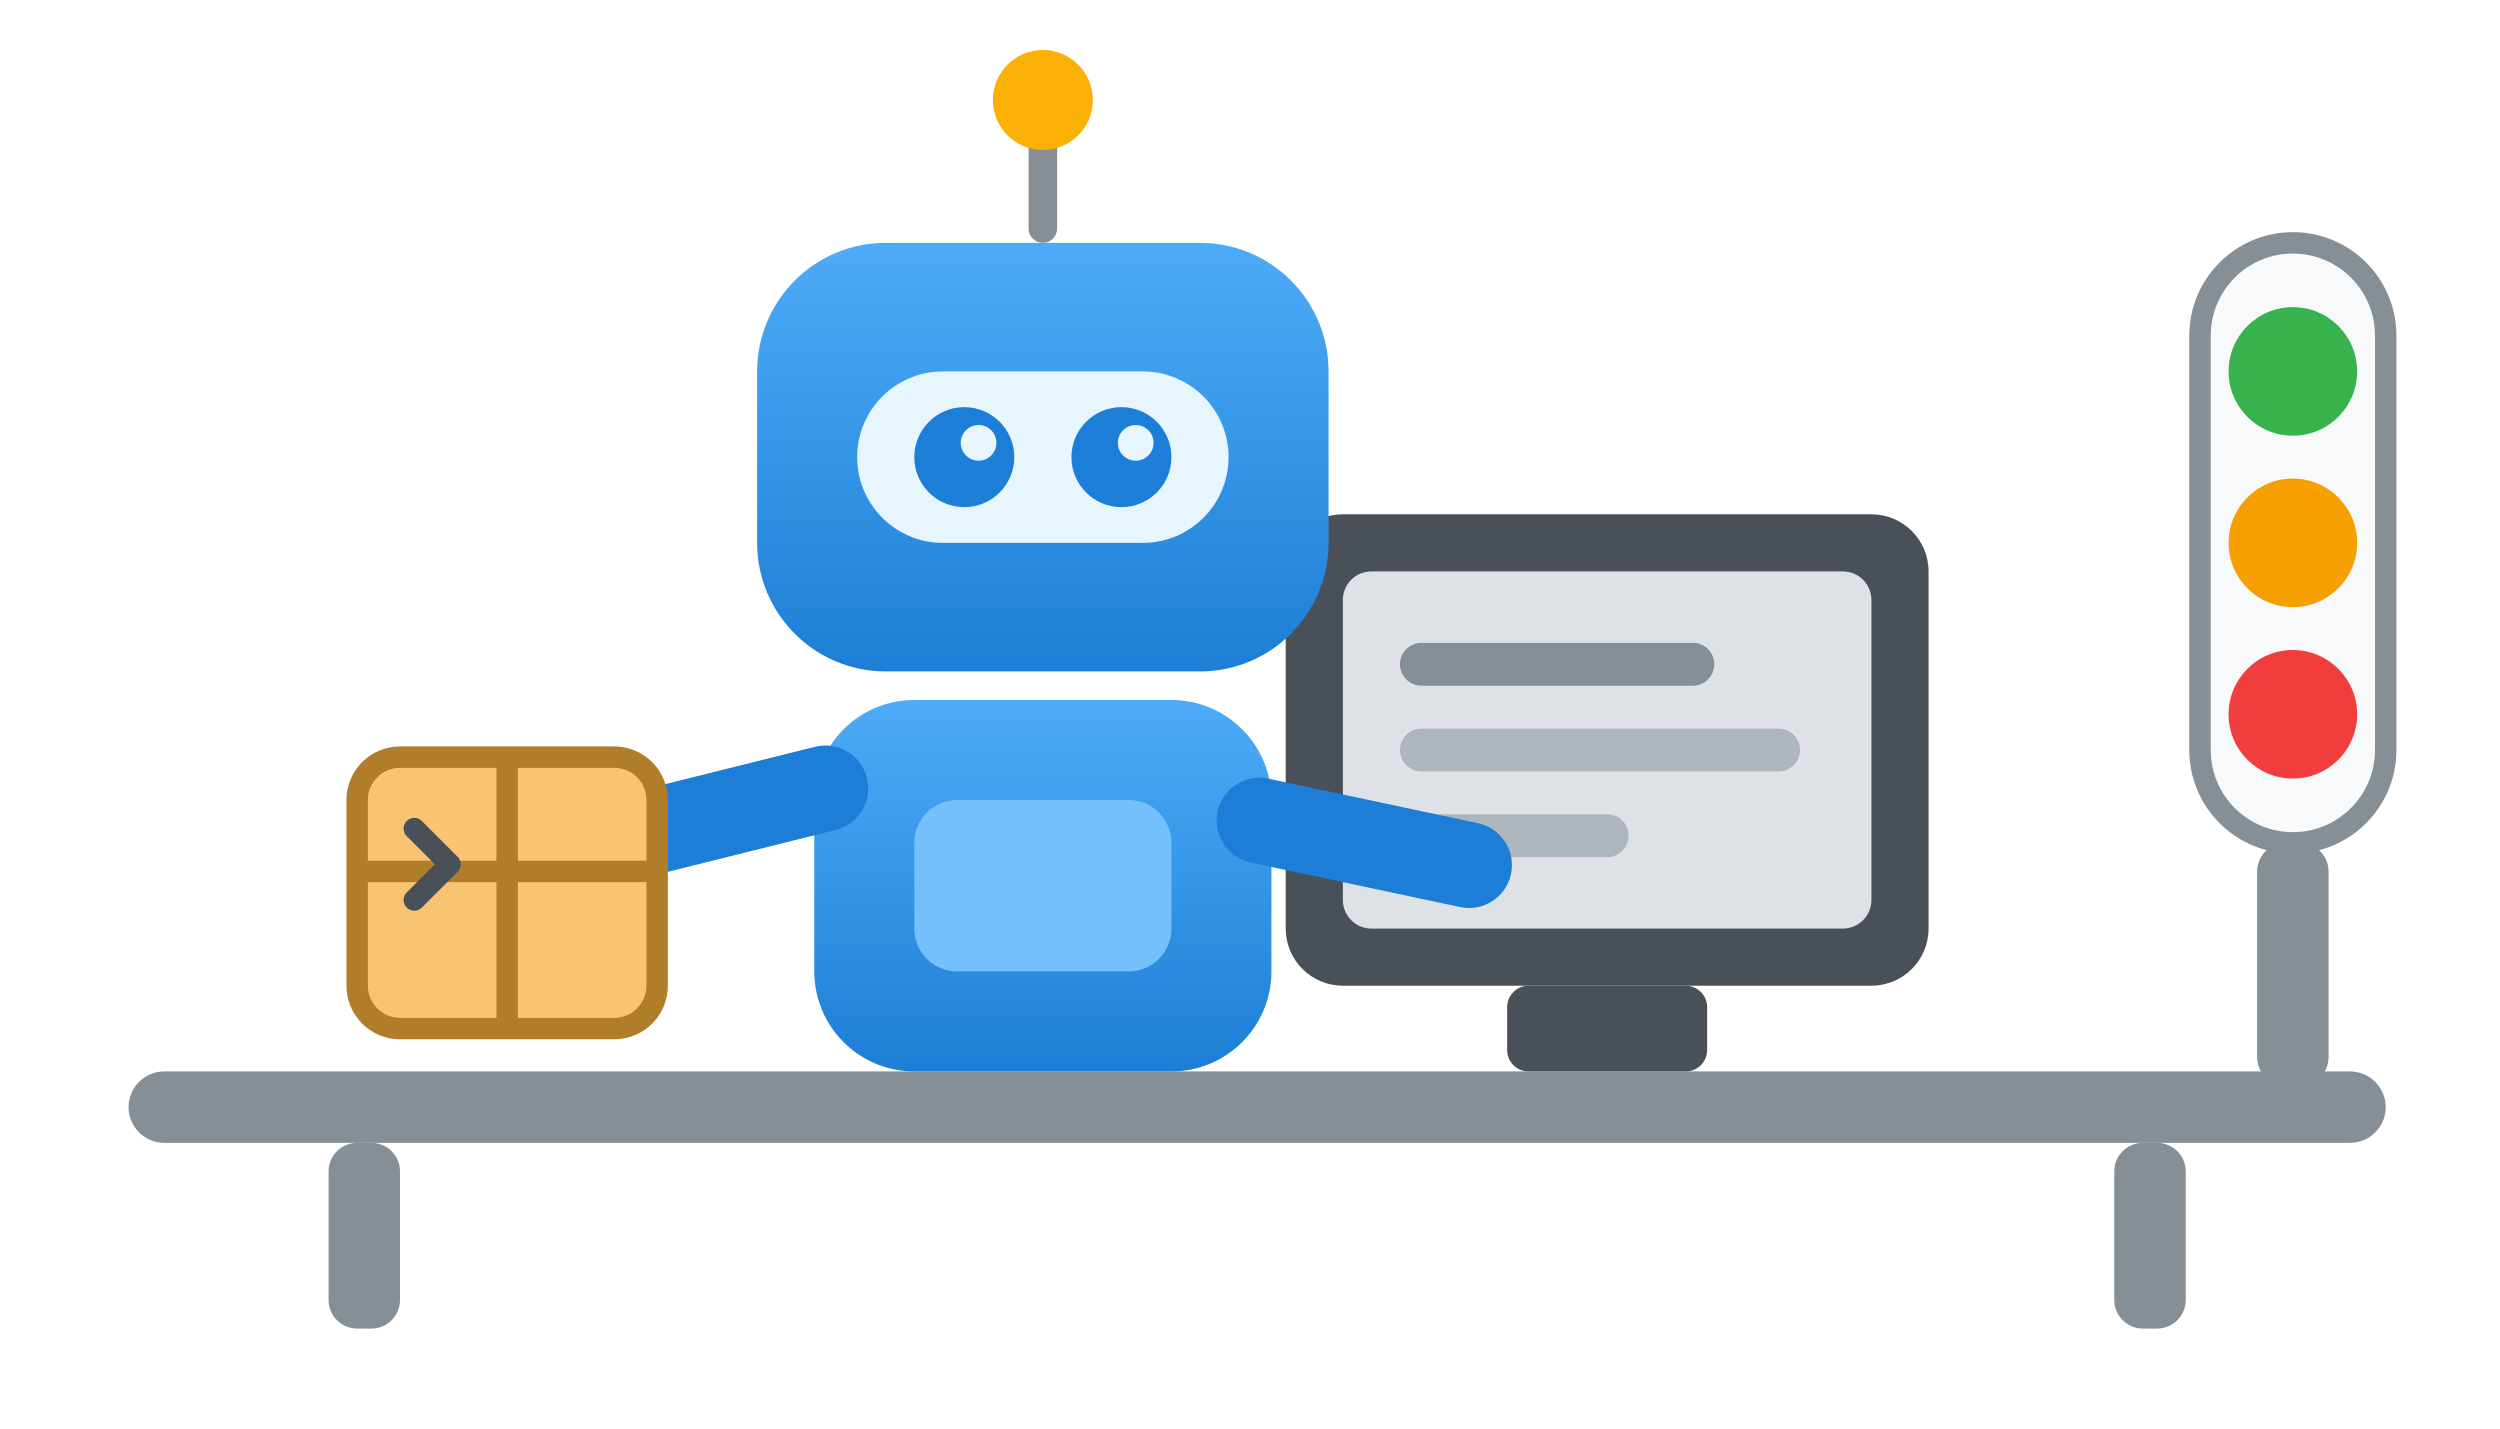
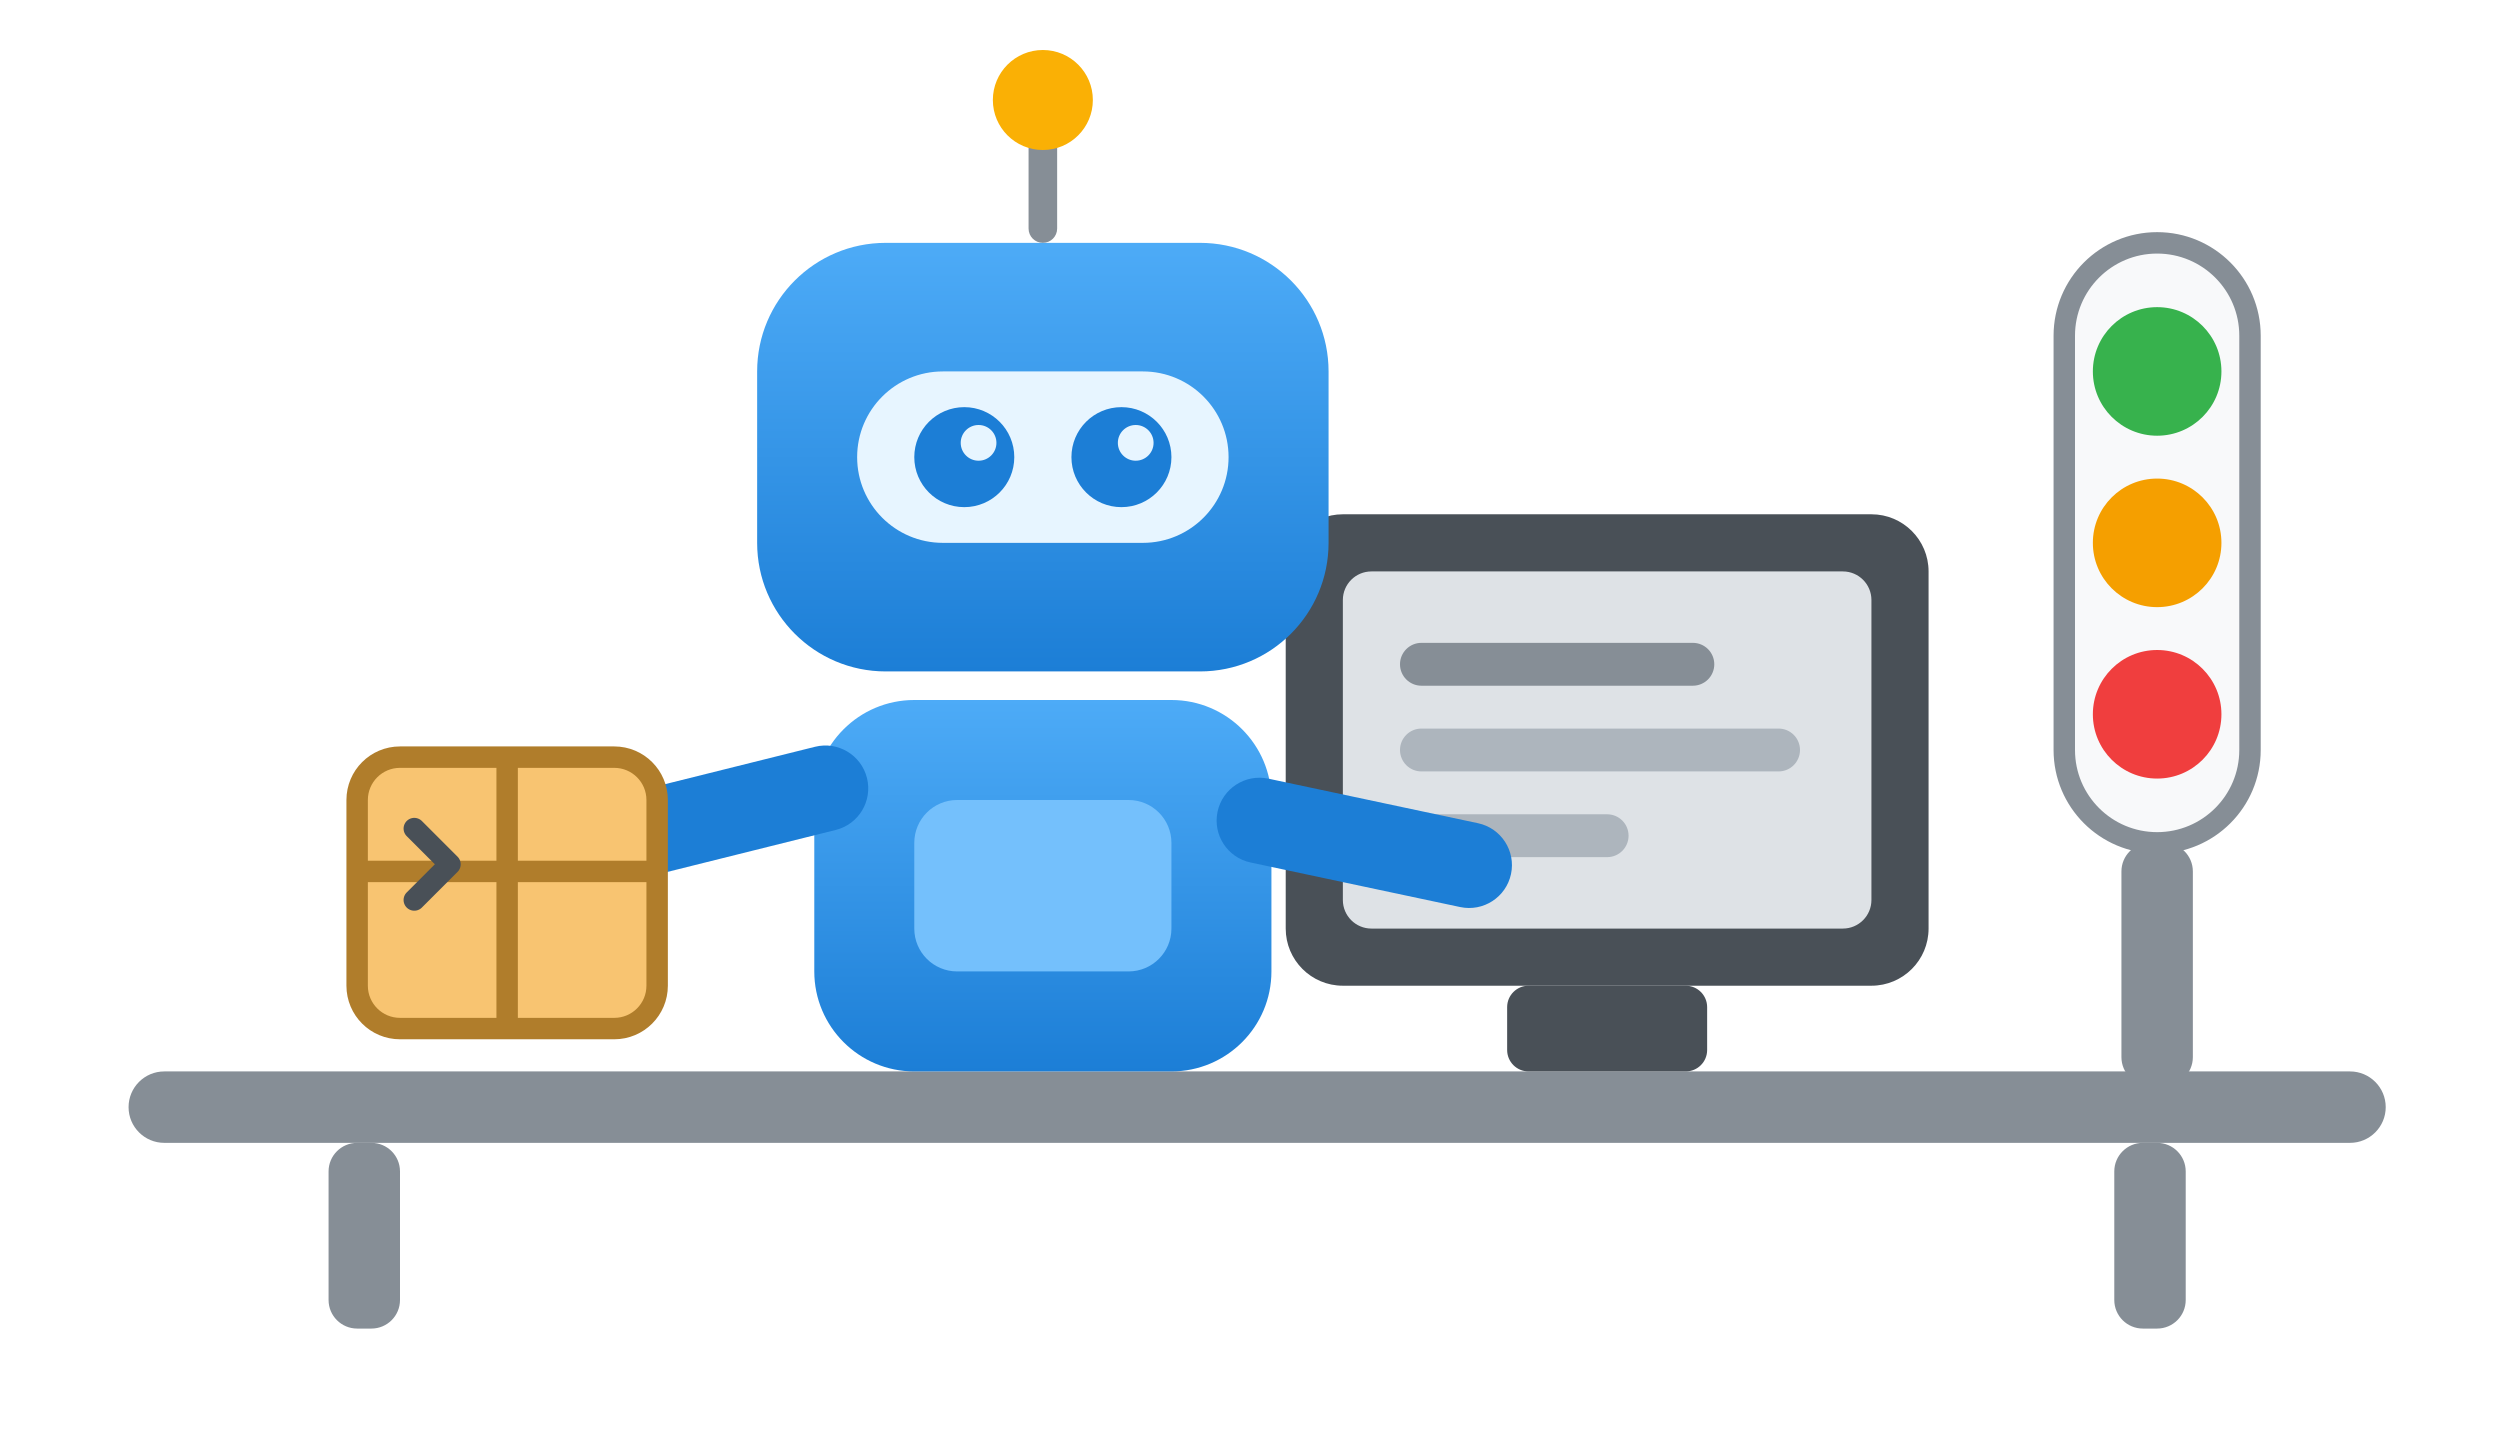
<svg xmlns="http://www.w3.org/2000/svg" viewBox="0 0 350 200" role="img" aria-labelledby="title desc">
  <defs>
    <linearGradient id="body" x1="0" y1="0" x2="0" y2="1">
      <stop offset="0" stop-color="#4dabf7" />
      <stop offset="1" stop-color="#1c7ed6" />
    </linearGradient>
  </defs>
  <rect x="18" y="150" width="316" height="10" rx="5" fill="#868e96" />
  <rect x="46" y="160" width="10" height="26" rx="4" fill="#868e96" />
  <rect x="296" y="160" width="10" height="26" rx="4" fill="#868e96" />
  <rect x="180" y="72" width="90" height="66" rx="8" fill="#495057" />
  <rect x="188" y="80" width="74" height="50" rx="4" fill="#dee2e6" />
  <rect x="196" y="90" width="44" height="6" rx="3" fill="#868e96" />
  <rect x="196" y="102" width="56" height="6" rx="3" fill="#adb5bd" />
  <rect x="196" y="114" width="32" height="6" rx="3" fill="#adb5bd" />
  <rect x="211" y="138" width="28" height="12" rx="3" fill="#495057" />
  <rect x="144" y="18" width="4" height="16" rx="2" fill="#868e96" />
  <circle cx="146" cy="14" r="7" fill="#fab005" />
  <rect x="106" y="34" width="80" height="60" rx="18" fill="url(#body)" />
  <rect x="120" y="52" width="52" height="24" rx="12" fill="#e7f5ff" />
  <circle cx="135" cy="64" r="7" fill="#1c7ed6" />
  <circle cx="157" cy="64" r="7" fill="#1c7ed6" />
  <circle cx="137" cy="62" r="2.5" fill="#e7f5ff" />
  <circle cx="159" cy="62" r="2.5" fill="#e7f5ff" />
  <rect x="114" y="98" width="64" height="52" rx="14" fill="url(#body)" />
  <rect x="128" y="112" width="36" height="24" rx="6" fill="#74c0fc" />
  <rect x="80" y="108" width="42" height="12" rx="6" fill="#1c7ed6" transform="rotate(-14 101 114)" />
  <rect x="50" y="106" width="42" height="38" rx="6" fill="#f8c471" stroke="#b07d2b" stroke-width="3" />
  <path d="M50 122h42" stroke="#b07d2b" stroke-width="3" />
  <path d="M71 106v38" stroke="#b07d2b" stroke-width="3" />
  <path d="M58 116l5 5-5 5" fill="none" stroke="#495057" stroke-width="3" stroke-linecap="round" stroke-linejoin="round" />
  <rect x="170" y="112" width="42" height="12" rx="6" fill="#1c7ed6" transform="rotate(12 191 118)" />
-   <rect x="316" y="118" width="10" height="34" rx="4" fill="#868e96" />
-   <rect x="308" y="34" width="26" height="84" rx="13" fill="#f8f9fa" stroke="#868e96" stroke-width="3" />
-   <circle cx="321" cy="52" r="9" fill="#37b24d" />
-   <circle cx="321" cy="76" r="9" fill="#f59f00" />
-   <circle cx="321" cy="100" r="9" fill="#f03e3e" />
+   <rect x="297" y="118" width="10" height="34" rx="4" fill="#868e96" />
+   <rect x="289" y="34" width="26" height="84" rx="13" fill="#f8f9fa" stroke="#868e96" stroke-width="3" />
+   <circle cx="302" cy="52" r="9" fill="#37b24d" />
+   <circle cx="302" cy="76" r="9" fill="#f59f00" />
+   <circle cx="302" cy="100" r="9" fill="#f03e3e" />
</svg>
